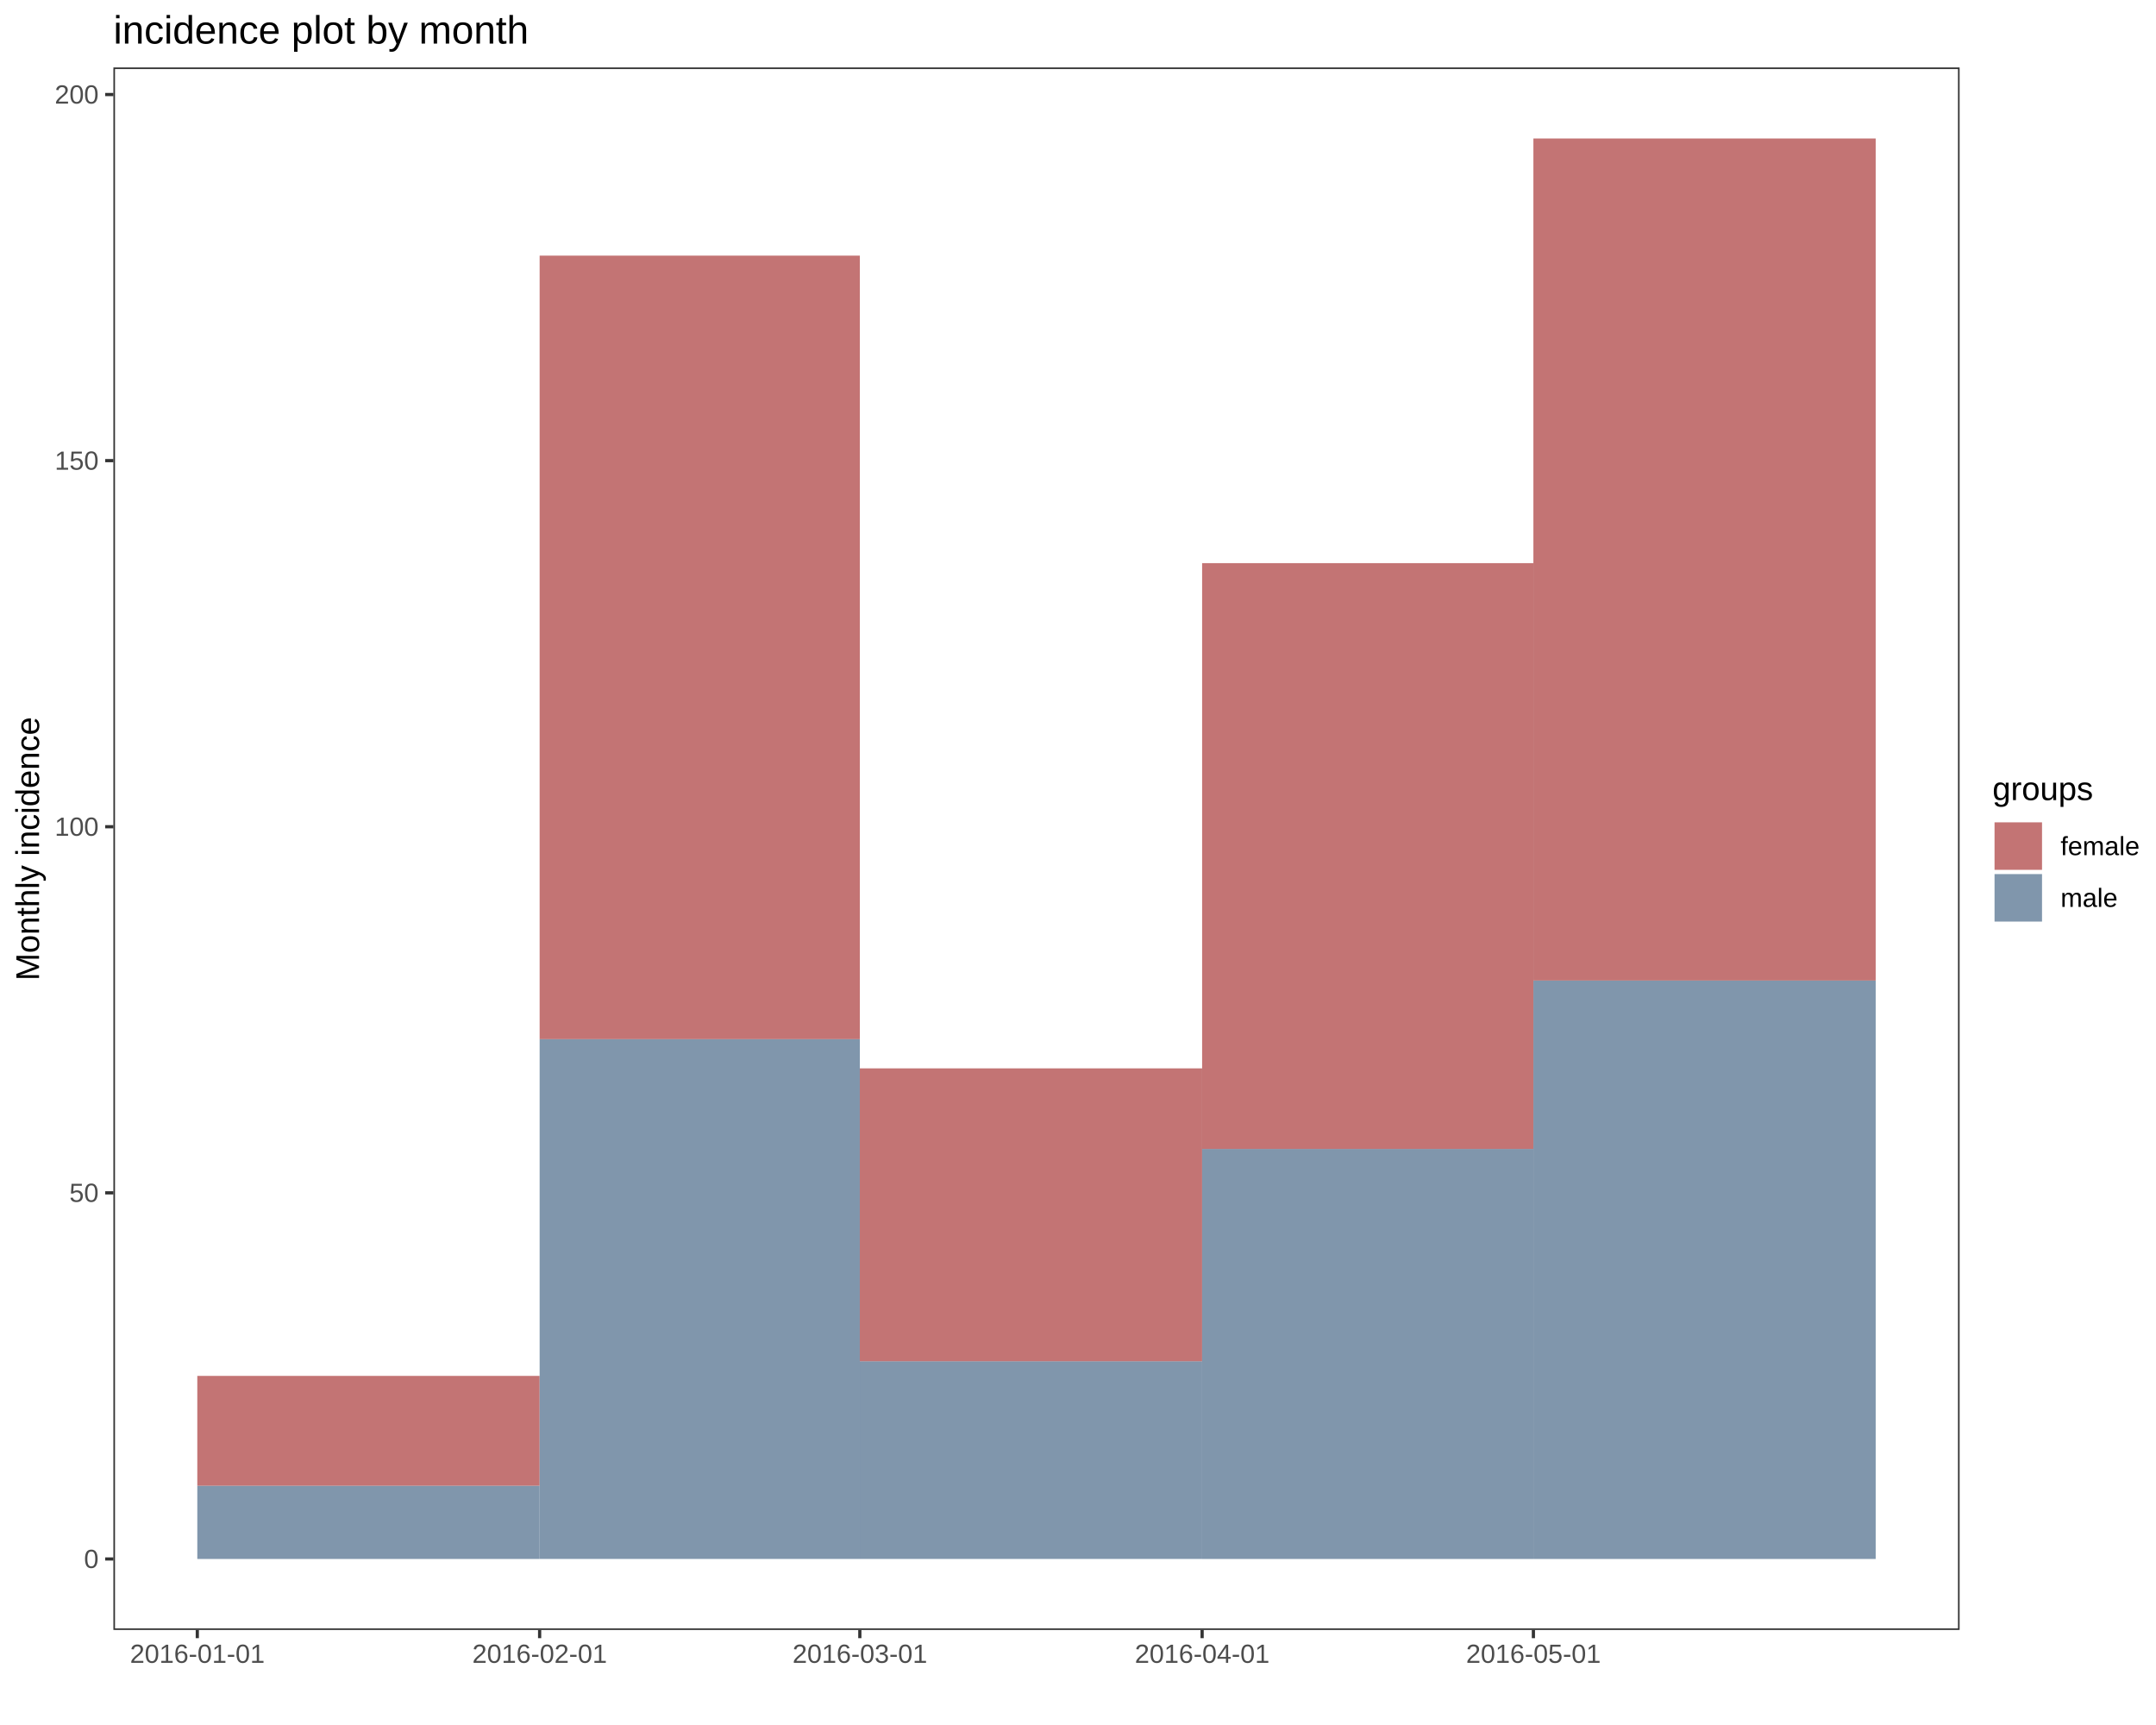
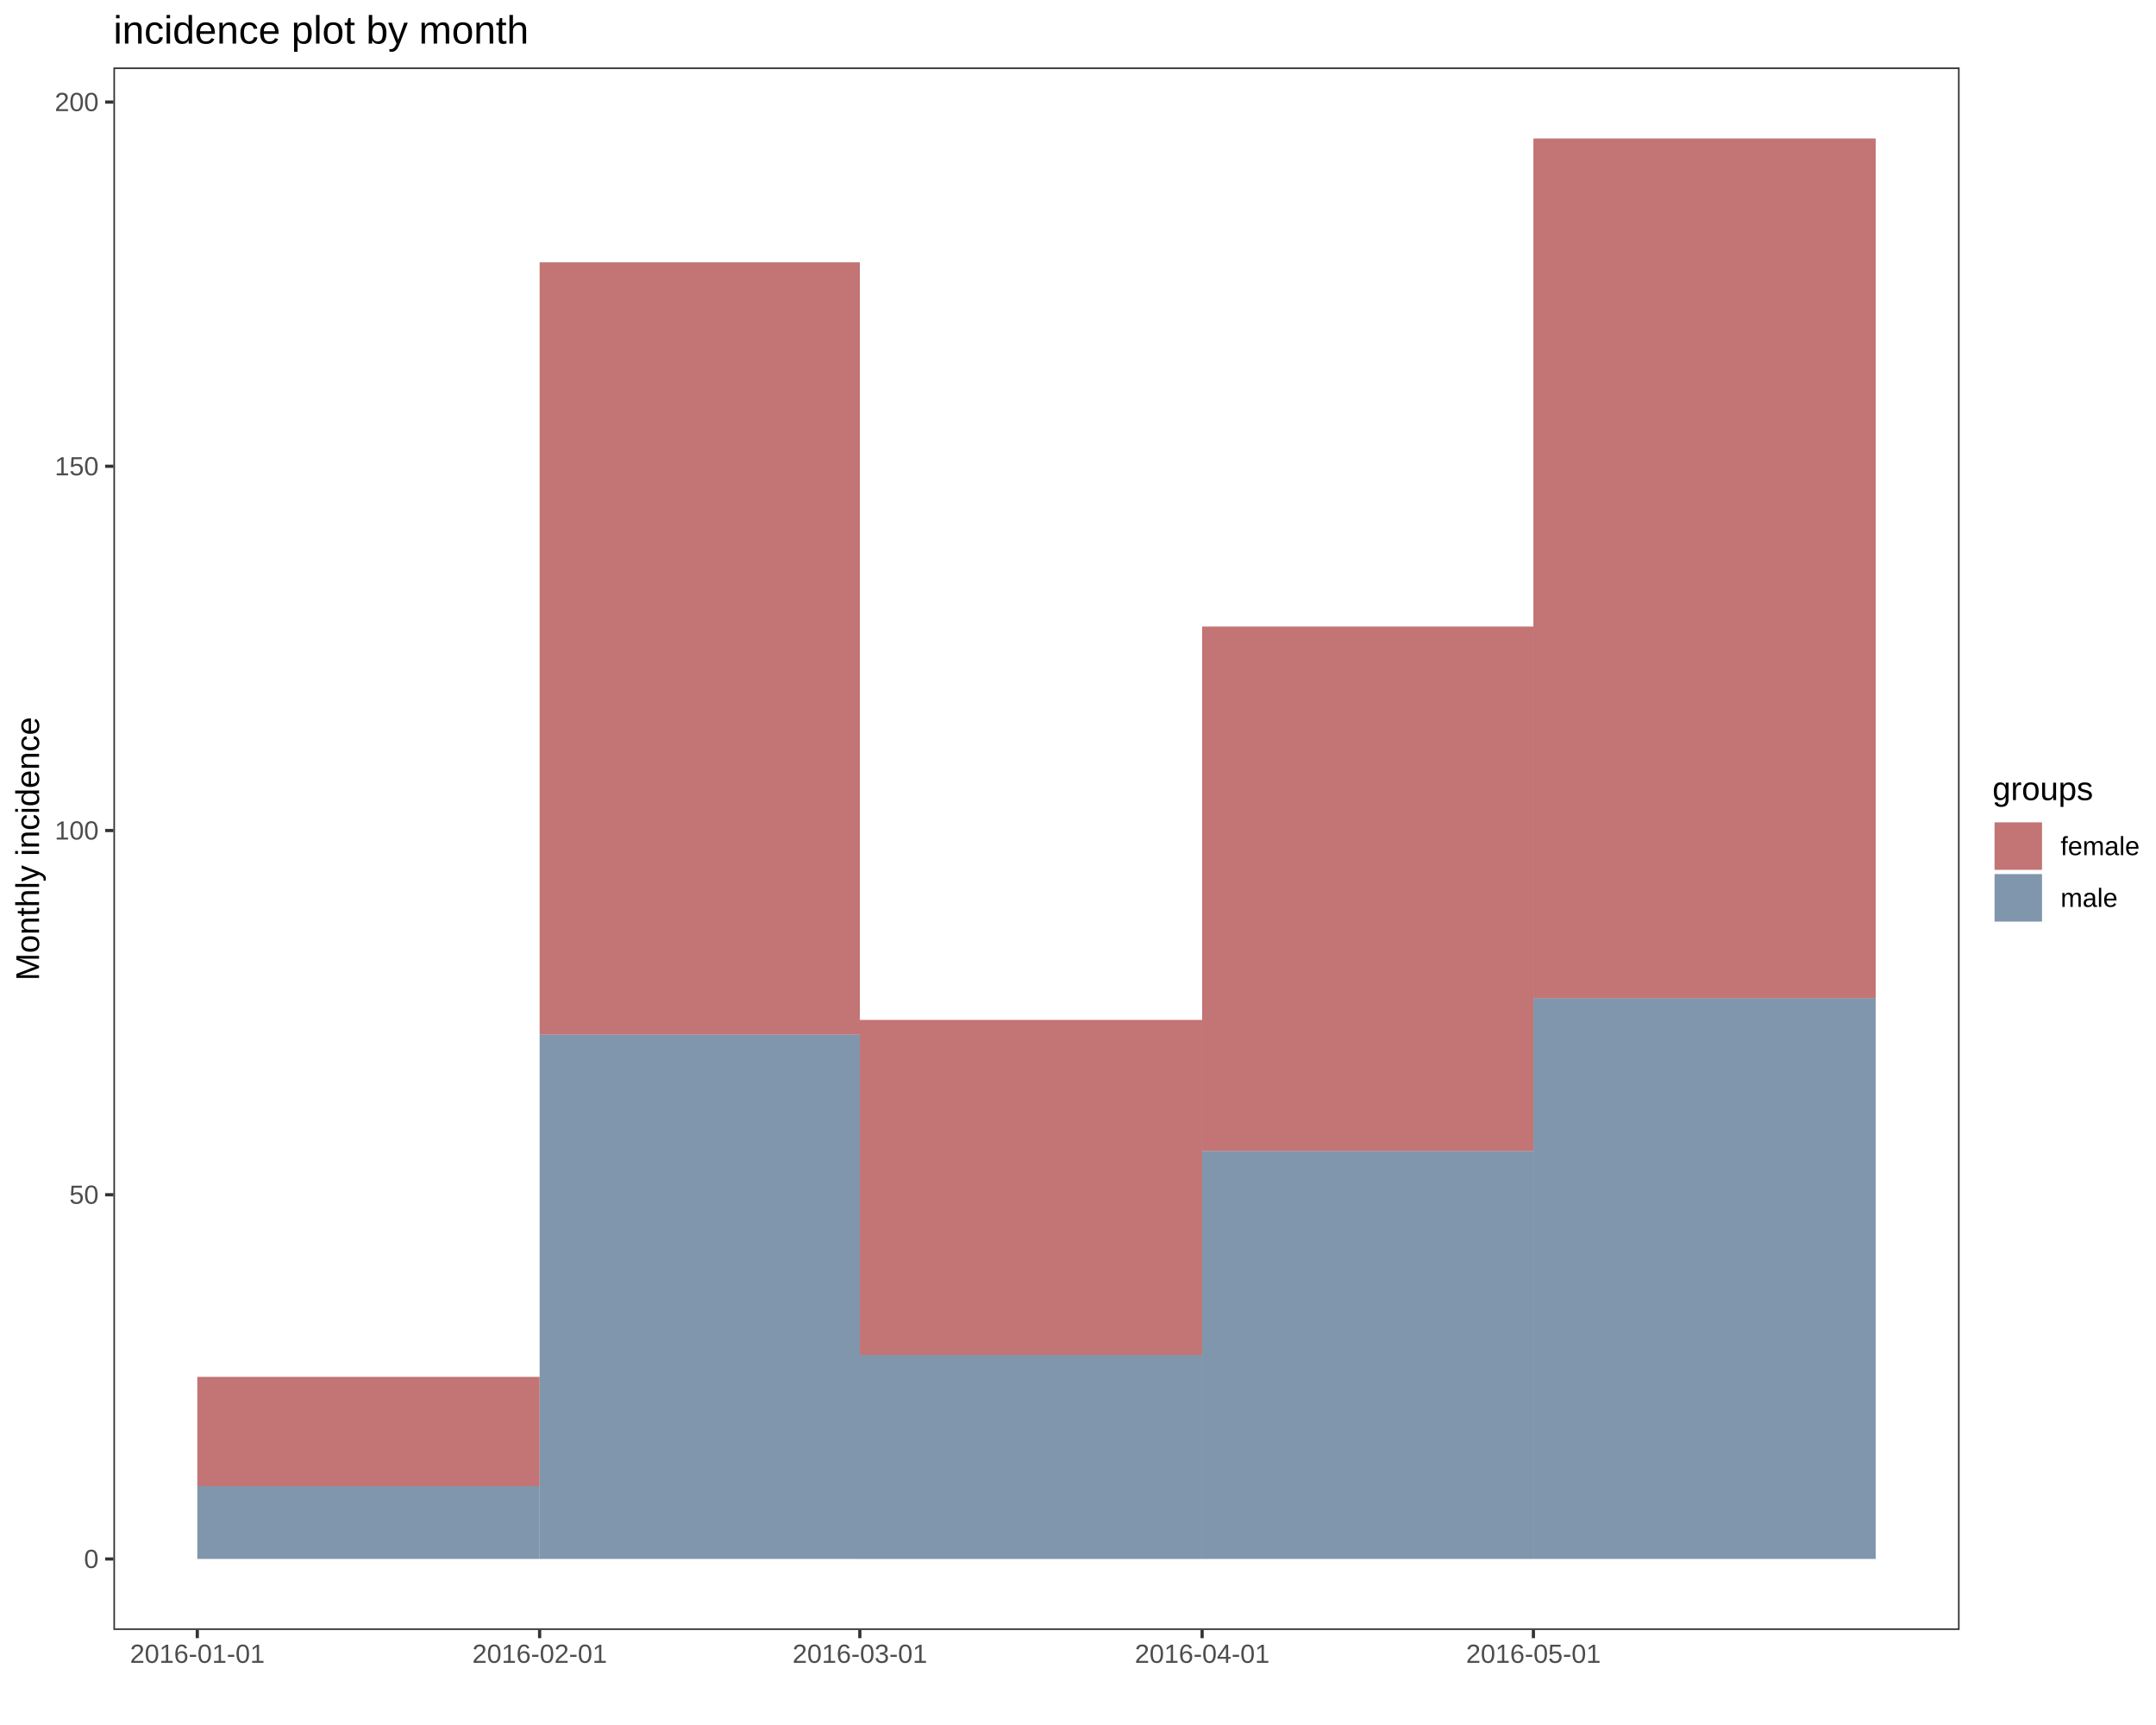
<svg xmlns="http://www.w3.org/2000/svg" viewBox="0 0 720.00 576.00">
  <defs>
    <style type="text/css">
    line, polyline, polygon, path, rect, circle {
      fill: none;
      stroke: #000000;
      stroke-linecap: round;
      stroke-linejoin: round;
      stroke-miterlimit: 10.00;
    }
  </style>
  </defs>
  <rect width="100%" height="100%" style="stroke: none; fill: #FFFFFF;" />
  <rect x="0.00" y="0.00" width="720.00" height="576.00" style="stroke-width: 1.07; stroke: #FFFFFF; fill: #FFFFFF;" />
  <defs>
    <clipPath id="cpMzcuODd8NjU0LjQxfDU0NC4yN3wyMi41Mg==">
      <rect x="37.87" y="22.52" width="616.54" height="521.75" />
    </clipPath>
  </defs>
  <rect x="37.87" y="22.52" width="616.54" height="521.75" style="stroke-width: 1.07; stroke: none; fill: #FFFFFF;" clip-path="url(#cpMzcuODd8NjU0LjQxfDU0NC4yN3wyMi41Mg==)" />
-   <rect x="65.89" y="496.11" width="114.31" height="24.45" style="stroke-width: 1.07; stroke: none; stroke-linecap: butt; fill: #4A6A8A; fill-opacity: 0.70;" clip-path="url(#cpMzcuODd8NjU0LjQxfDU0NC4yN3wyMi41Mg==)" />
-   <rect x="65.89" y="459.43" width="114.31" height="36.67" style="stroke-width: 1.07; stroke: none; stroke-linecap: butt; fill: #AA3939; fill-opacity: 0.70;" clip-path="url(#cpMzcuODd8NjU0LjQxfDU0NC4yN3wyMi41Mg==)" />
-   <rect x="180.21" y="346.96" width="106.94" height="173.59" style="stroke-width: 1.07; stroke: none; stroke-linecap: butt; fill: #4A6A8A; fill-opacity: 0.70;" clip-path="url(#cpMzcuODd8NjU0LjQxfDU0NC4yN3wyMi41Mg==)" />
-   <rect x="180.21" y="85.36" width="106.94" height="261.61" style="stroke-width: 1.07; stroke: none; stroke-linecap: butt; fill: #AA3939; fill-opacity: 0.70;" clip-path="url(#cpMzcuODd8NjU0LjQxfDU0NC4yN3wyMi41Mg==)" />
-   <rect x="287.14" y="454.54" width="114.31" height="66.01" style="stroke-width: 1.07; stroke: none; stroke-linecap: butt; fill: #4A6A8A; fill-opacity: 0.70;" clip-path="url(#cpMzcuODd8NjU0LjQxfDU0NC4yN3wyMi41Mg==)" />
-   <rect x="287.14" y="356.74" width="114.31" height="97.80" style="stroke-width: 1.07; stroke: none; stroke-linecap: butt; fill: #AA3939; fill-opacity: 0.70;" clip-path="url(#cpMzcuODd8NjU0LjQxfDU0NC4yN3wyMi41Mg==)" />
-   <rect x="401.45" y="383.64" width="110.62" height="136.92" style="stroke-width: 1.07; stroke: none; stroke-linecap: butt; fill: #4A6A8A; fill-opacity: 0.70;" clip-path="url(#cpMzcuODd8NjU0LjQxfDU0NC4yN3wyMi41Mg==)" />
-   <rect x="401.45" y="188.04" width="110.62" height="195.60" style="stroke-width: 1.07; stroke: none; stroke-linecap: butt; fill: #AA3939; fill-opacity: 0.70;" clip-path="url(#cpMzcuODd8NjU0LjQxfDU0NC4yN3wyMi41Mg==)" />
-   <rect x="512.08" y="327.41" width="114.31" height="193.15" style="stroke-width: 1.07; stroke: none; stroke-linecap: butt; fill: #4A6A8A; fill-opacity: 0.70;" clip-path="url(#cpMzcuODd8NjU0LjQxfDU0NC4yN3wyMi41Mg==)" />
-   <rect x="512.08" y="46.24" width="114.31" height="281.17" style="stroke-width: 1.07; stroke: none; stroke-linecap: butt; fill: #AA3939; fill-opacity: 0.70;" clip-path="url(#cpMzcuODd8NjU0LjQxfDU0NC4yN3wyMi41Mg==)" />
+   <rect x="65.89" y="496.23" width="114.31" height="24.32" style="stroke-width: 1.07; stroke: none; stroke-linecap: butt; fill: #4A6A8A; fill-opacity: 0.70;" clip-path="url(#cpMzcuODd8NjU0LjQxfDU0NC4yN3wyMi41Mg==)" />
+   <rect x="65.89" y="459.75" width="114.31" height="36.49" style="stroke-width: 1.07; stroke: none; stroke-linecap: butt; fill: #AA3939; fill-opacity: 0.70;" clip-path="url(#cpMzcuODd8NjU0LjQxfDU0NC4yN3wyMi41Mg==)" />
+   <rect x="180.21" y="345.42" width="106.94" height="175.13" style="stroke-width: 1.07; stroke: none; stroke-linecap: butt; fill: #4A6A8A; fill-opacity: 0.70;" clip-path="url(#cpMzcuODd8NjU0LjQxfDU0NC4yN3wyMi41Mg==)" />
+   <rect x="180.21" y="87.59" width="106.94" height="257.83" style="stroke-width: 1.07; stroke: none; stroke-linecap: butt; fill: #AA3939; fill-opacity: 0.70;" clip-path="url(#cpMzcuODd8NjU0LjQxfDU0NC4yN3wyMi41Mg==)" />
+   <rect x="287.14" y="452.45" width="114.31" height="68.11" style="stroke-width: 1.07; stroke: none; stroke-linecap: butt; fill: #4A6A8A; fill-opacity: 0.70;" clip-path="url(#cpMzcuODd8NjU0LjQxfDU0NC4yN3wyMi41Mg==)" />
+   <rect x="287.14" y="340.56" width="114.31" height="111.89" style="stroke-width: 1.07; stroke: none; stroke-linecap: butt; fill: #AA3939; fill-opacity: 0.70;" clip-path="url(#cpMzcuODd8NjU0LjQxfDU0NC4yN3wyMi41Mg==)" />
+   <rect x="401.45" y="384.34" width="110.62" height="136.21" style="stroke-width: 1.07; stroke: none; stroke-linecap: butt; fill: #4A6A8A; fill-opacity: 0.70;" clip-path="url(#cpMzcuODd8NjU0LjQxfDU0NC4yN3wyMi41Mg==)" />
+   <rect x="401.45" y="209.21" width="110.62" height="175.13" style="stroke-width: 1.07; stroke: none; stroke-linecap: butt; fill: #AA3939; fill-opacity: 0.70;" clip-path="url(#cpMzcuODd8NjU0LjQxfDU0NC4yN3wyMi41Mg==)" />
+   <rect x="512.08" y="333.26" width="114.31" height="187.29" style="stroke-width: 1.07; stroke: none; stroke-linecap: butt; fill: #4A6A8A; fill-opacity: 0.70;" clip-path="url(#cpMzcuODd8NjU0LjQxfDU0NC4yN3wyMi41Mg==)" />
+   <rect x="512.08" y="46.24" width="114.31" height="287.02" style="stroke-width: 1.07; stroke: none; stroke-linecap: butt; fill: #AA3939; fill-opacity: 0.70;" clip-path="url(#cpMzcuODd8NjU0LjQxfDU0NC4yN3wyMi41Mg==)" />
  <rect x="37.87" y="22.52" width="616.54" height="521.75" style="stroke-width: 1.07; stroke: #333333;" clip-path="url(#cpMzcuODd8NjU0LjQxfDU0NC4yN3wyMi41Mg==)" />
  <defs>
    <clipPath id="cpMC4wMHw3MjAuMDB8NTc2LjAwfDAuMDA=">
      <rect x="0.00" y="0.00" width="720.00" height="576.00" />
    </clipPath>
  </defs>
  <g clip-path="url(#cpMC4wMHw3MjAuMDB8NTc2LjAwfDAuMDA=)">
    <text x="28.05" y="523.58" style="font-size: 8.80px; fill: #4D4D4D; font-family: Liberation Sans;" textLength="4.89px" lengthAdjust="spacingAndGlyphs">0</text>
  </g>
  <g clip-path="url(#cpMC4wMHw3MjAuMDB8NTc2LjAwfDAuMDA=)">
-     <text x="23.16" y="401.33" style="font-size: 8.80px; fill: #4D4D4D; font-family: Liberation Sans;" textLength="9.78px" lengthAdjust="spacingAndGlyphs">50</text>
+     <text x="23.16" y="401.96" style="font-size: 8.80px; fill: #4D4D4D; font-family: Liberation Sans;" textLength="9.78px" lengthAdjust="spacingAndGlyphs">50</text>
  </g>
  <g clip-path="url(#cpMC4wMHw3MjAuMDB8NTc2LjAwfDAuMDA=)">
-     <text x="18.27" y="279.08" style="font-size: 8.80px; fill: #4D4D4D; font-family: Liberation Sans;" textLength="14.67px" lengthAdjust="spacingAndGlyphs">100</text>
+     <text x="18.27" y="280.34" style="font-size: 8.80px; fill: #4D4D4D; font-family: Liberation Sans;" textLength="14.67px" lengthAdjust="spacingAndGlyphs">100</text>
  </g>
  <g clip-path="url(#cpMC4wMHw3MjAuMDB8NTc2LjAwfDAuMDA=)">
-     <text x="18.27" y="156.84" style="font-size: 8.80px; fill: #4D4D4D; font-family: Liberation Sans;" textLength="14.67px" lengthAdjust="spacingAndGlyphs">150</text>
+     <text x="18.27" y="158.72" style="font-size: 8.80px; fill: #4D4D4D; font-family: Liberation Sans;" textLength="14.67px" lengthAdjust="spacingAndGlyphs">150</text>
  </g>
  <g clip-path="url(#cpMC4wMHw3MjAuMDB8NTc2LjAwfDAuMDA=)">
-     <text x="18.27" y="34.59" style="font-size: 8.80px; fill: #4D4D4D; font-family: Liberation Sans;" textLength="14.67px" lengthAdjust="spacingAndGlyphs">200</text>
+     <text x="18.27" y="37.10" style="font-size: 8.80px; fill: #4D4D4D; font-family: Liberation Sans;" textLength="14.67px" lengthAdjust="spacingAndGlyphs">200</text>
  </g>
  <polyline points="35.13,520.56 37.87,520.56 " style="stroke-width: 1.07; stroke: #333333; stroke-linecap: butt;" clip-path="url(#cpMC4wMHw3MjAuMDB8NTc2LjAwfDAuMDA=)" />
-   <polyline points="35.13,398.31 37.87,398.31 " style="stroke-width: 1.07; stroke: #333333; stroke-linecap: butt;" clip-path="url(#cpMC4wMHw3MjAuMDB8NTc2LjAwfDAuMDA=)" />
-   <polyline points="35.13,276.06 37.87,276.06 " style="stroke-width: 1.07; stroke: #333333; stroke-linecap: butt;" clip-path="url(#cpMC4wMHw3MjAuMDB8NTc2LjAwfDAuMDA=)" />
-   <polyline points="35.13,153.81 37.87,153.81 " style="stroke-width: 1.07; stroke: #333333; stroke-linecap: butt;" clip-path="url(#cpMC4wMHw3MjAuMDB8NTc2LjAwfDAuMDA=)" />
-   <polyline points="35.13,31.57 37.87,31.57 " style="stroke-width: 1.07; stroke: #333333; stroke-linecap: butt;" clip-path="url(#cpMC4wMHw3MjAuMDB8NTc2LjAwfDAuMDA=)" />
+   <polyline points="35.13,398.94 37.87,398.94 " style="stroke-width: 1.07; stroke: #333333; stroke-linecap: butt;" clip-path="url(#cpMC4wMHw3MjAuMDB8NTc2LjAwfDAuMDA=)" />
+   <polyline points="35.13,277.32 37.87,277.32 " style="stroke-width: 1.07; stroke: #333333; stroke-linecap: butt;" clip-path="url(#cpMC4wMHw3MjAuMDB8NTc2LjAwfDAuMDA=)" />
+   <polyline points="35.13,155.70 37.87,155.70 " style="stroke-width: 1.07; stroke: #333333; stroke-linecap: butt;" clip-path="url(#cpMC4wMHw3MjAuMDB8NTc2LjAwfDAuMDA=)" />
+   <polyline points="35.13,34.08 37.87,34.08 " style="stroke-width: 1.07; stroke: #333333; stroke-linecap: butt;" clip-path="url(#cpMC4wMHw3MjAuMDB8NTc2LjAwfDAuMDA=)" />
  <polyline points="65.89,547.01 65.89,544.27 " style="stroke-width: 1.07; stroke: #333333; stroke-linecap: butt;" clip-path="url(#cpMC4wMHw3MjAuMDB8NTc2LjAwfDAuMDA=)" />
  <polyline points="180.21,547.01 180.21,544.27 " style="stroke-width: 1.07; stroke: #333333; stroke-linecap: butt;" clip-path="url(#cpMC4wMHw3MjAuMDB8NTc2LjAwfDAuMDA=)" />
  <polyline points="287.14,547.01 287.14,544.27 " style="stroke-width: 1.07; stroke: #333333; stroke-linecap: butt;" clip-path="url(#cpMC4wMHw3MjAuMDB8NTc2LjAwfDAuMDA=)" />
  <polyline points="401.45,547.01 401.45,544.27 " style="stroke-width: 1.07; stroke: #333333; stroke-linecap: butt;" clip-path="url(#cpMC4wMHw3MjAuMDB8NTc2LjAwfDAuMDA=)" />
  <polyline points="512.08,547.01 512.08,544.27 " style="stroke-width: 1.07; stroke: #333333; stroke-linecap: butt;" clip-path="url(#cpMC4wMHw3MjAuMDB8NTc2LjAwfDAuMDA=)" />
  <g clip-path="url(#cpMC4wMHw3MjAuMDB8NTc2LjAwfDAuMDA=)">
    <text x="43.41" y="555.25" style="font-size: 8.80px; fill: #4D4D4D; font-family: Liberation Sans;" textLength="44.97px" lengthAdjust="spacingAndGlyphs">2016-01-01</text>
  </g>
  <g clip-path="url(#cpMC4wMHw3MjAuMDB8NTc2LjAwfDAuMDA=)">
    <text x="157.72" y="555.25" style="font-size: 8.80px; fill: #4D4D4D; font-family: Liberation Sans;" textLength="44.97px" lengthAdjust="spacingAndGlyphs">2016-02-01</text>
  </g>
  <g clip-path="url(#cpMC4wMHw3MjAuMDB8NTc2LjAwfDAuMDA=)">
    <text x="264.66" y="555.25" style="font-size: 8.80px; fill: #4D4D4D; font-family: Liberation Sans;" textLength="44.97px" lengthAdjust="spacingAndGlyphs">2016-03-01</text>
  </g>
  <g clip-path="url(#cpMC4wMHw3MjAuMDB8NTc2LjAwfDAuMDA=)">
    <text x="378.97" y="555.25" style="font-size: 8.80px; fill: #4D4D4D; font-family: Liberation Sans;" textLength="44.97px" lengthAdjust="spacingAndGlyphs">2016-04-01</text>
  </g>
  <g clip-path="url(#cpMC4wMHw3MjAuMDB8NTc2LjAwfDAuMDA=)">
    <text x="489.59" y="555.25" style="font-size: 8.80px; fill: #4D4D4D; font-family: Liberation Sans;" textLength="44.97px" lengthAdjust="spacingAndGlyphs">2016-05-01</text>
  </g>
  <g clip-path="url(#cpMC4wMHw3MjAuMDB8NTc2LjAwfDAuMDA=)">
    <text transform="translate(13.04,327.44) rotate(-90)" style="font-size: 11.00px; font-family: Liberation Sans;" textLength="88.09px" lengthAdjust="spacingAndGlyphs">Monthly incidence</text>
  </g>
  <rect x="665.37" y="258.35" width="49.15" height="50.09" style="stroke-width: 1.07; stroke: none; fill: #FFFFFF;" clip-path="url(#cpMC4wMHw3MjAuMDB8NTc2LjAwfDAuMDA=)" />
  <g clip-path="url(#cpMC4wMHw3MjAuMDB8NTc2LjAwfDAuMDA=)">
    <text x="665.37" y="267.16" style="font-size: 11.00px; font-family: Liberation Sans;" textLength="33.66px" lengthAdjust="spacingAndGlyphs">groups</text>
  </g>
  <rect x="665.37" y="273.88" width="17.28" height="17.28" style="stroke-width: 1.07; stroke: none; fill: #FFFFFF;" clip-path="url(#cpMC4wMHw3MjAuMDB8NTc2LjAwfDAuMDA=)" />
  <rect x="666.08" y="274.59" width="15.86" height="15.86" style="stroke-width: 1.07; stroke: none; stroke-linejoin: miter; fill: #AA3939; fill-opacity: 0.70;" clip-path="url(#cpMC4wMHw3MjAuMDB8NTc2LjAwfDAuMDA=)" />
  <rect x="665.37" y="291.16" width="17.28" height="17.28" style="stroke-width: 1.07; stroke: none; fill: #FFFFFF;" clip-path="url(#cpMC4wMHw3MjAuMDB8NTc2LjAwfDAuMDA=)" />
  <rect x="666.08" y="291.87" width="15.86" height="15.86" style="stroke-width: 1.07; stroke: none; stroke-linejoin: miter; fill: #4A6A8A; fill-opacity: 0.70;" clip-path="url(#cpMC4wMHw3MjAuMDB8NTc2LjAwfDAuMDA=)" />
  <g clip-path="url(#cpMC4wMHw3MjAuMDB8NTc2LjAwfDAuMDA=)">
    <text x="688.13" y="285.54" style="font-size: 8.80px; font-family: Liberation Sans;" textLength="26.39px" lengthAdjust="spacingAndGlyphs">female</text>
  </g>
  <g clip-path="url(#cpMC4wMHw3MjAuMDB8NTc2LjAwfDAuMDA=)">
    <text x="688.13" y="302.82" style="font-size: 8.80px; font-family: Liberation Sans;" textLength="19.06px" lengthAdjust="spacingAndGlyphs">male</text>
  </g>
  <g clip-path="url(#cpMC4wMHw3MjAuMDB8NTc2LjAwfDAuMDA=)">
    <text x="37.87" y="14.56" style="font-size: 13.20px; font-family: Liberation Sans;" textLength="138.47px" lengthAdjust="spacingAndGlyphs">incidence plot by month</text>
  </g>
</svg>
